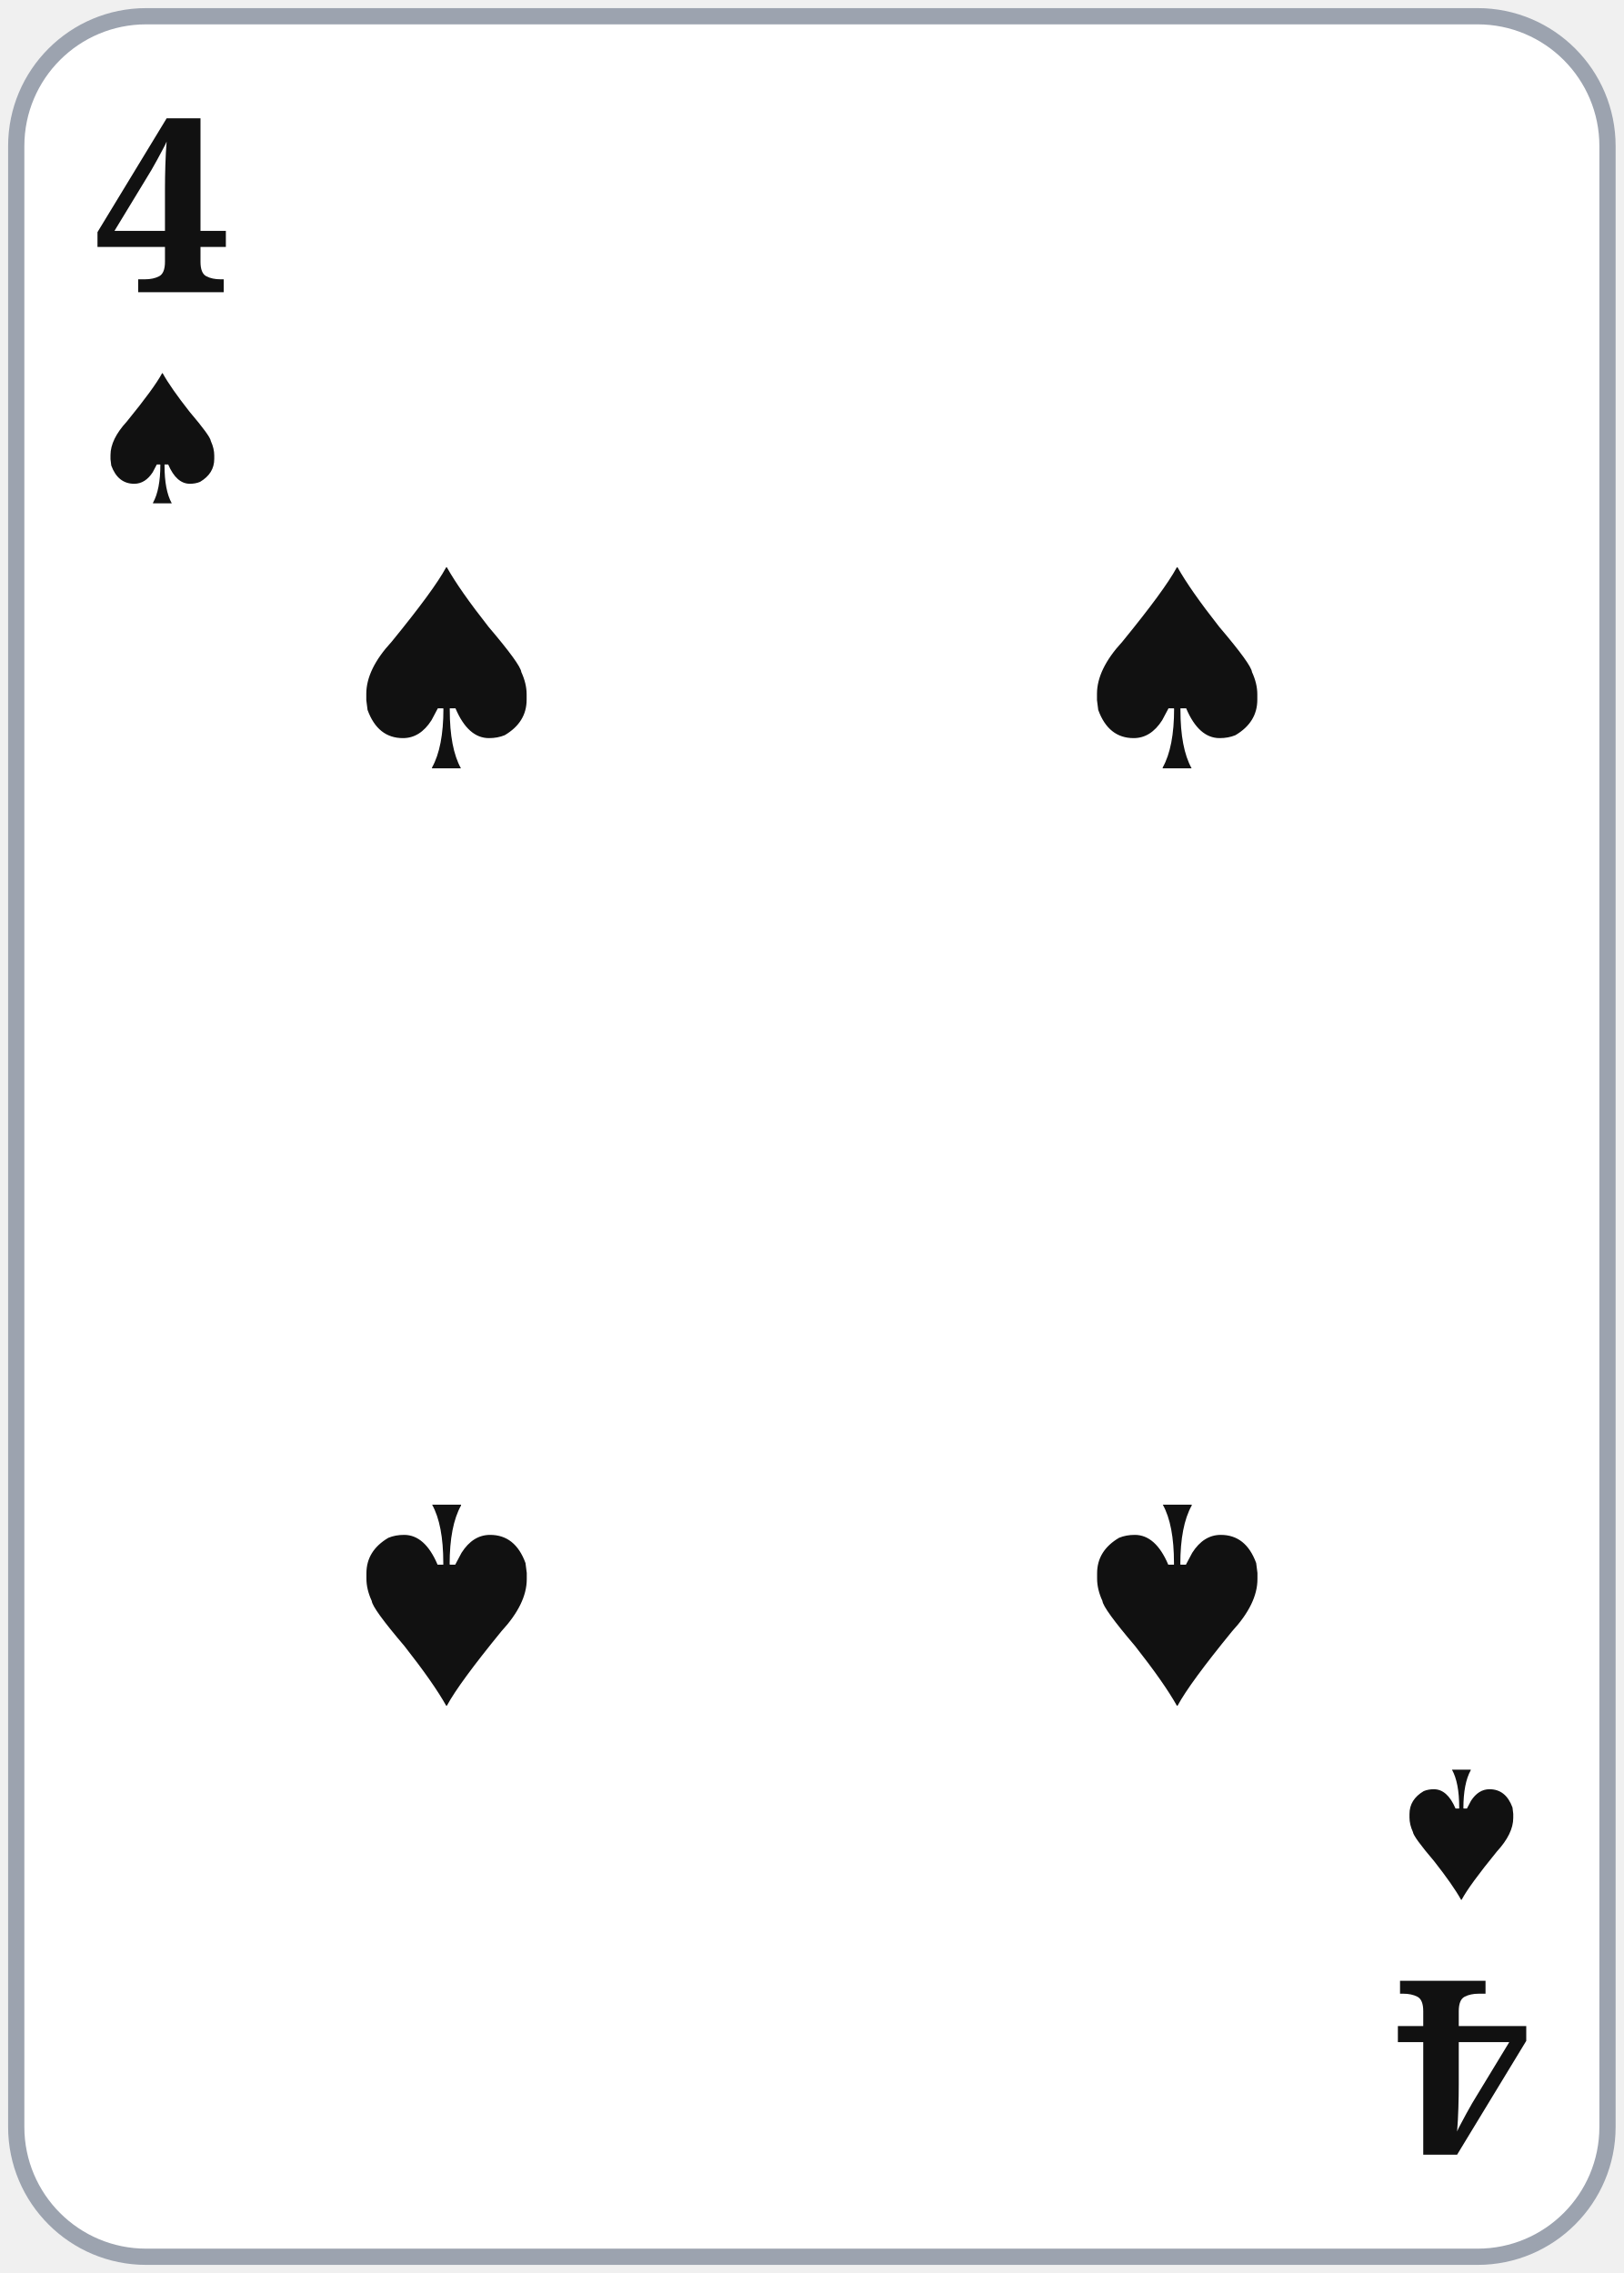
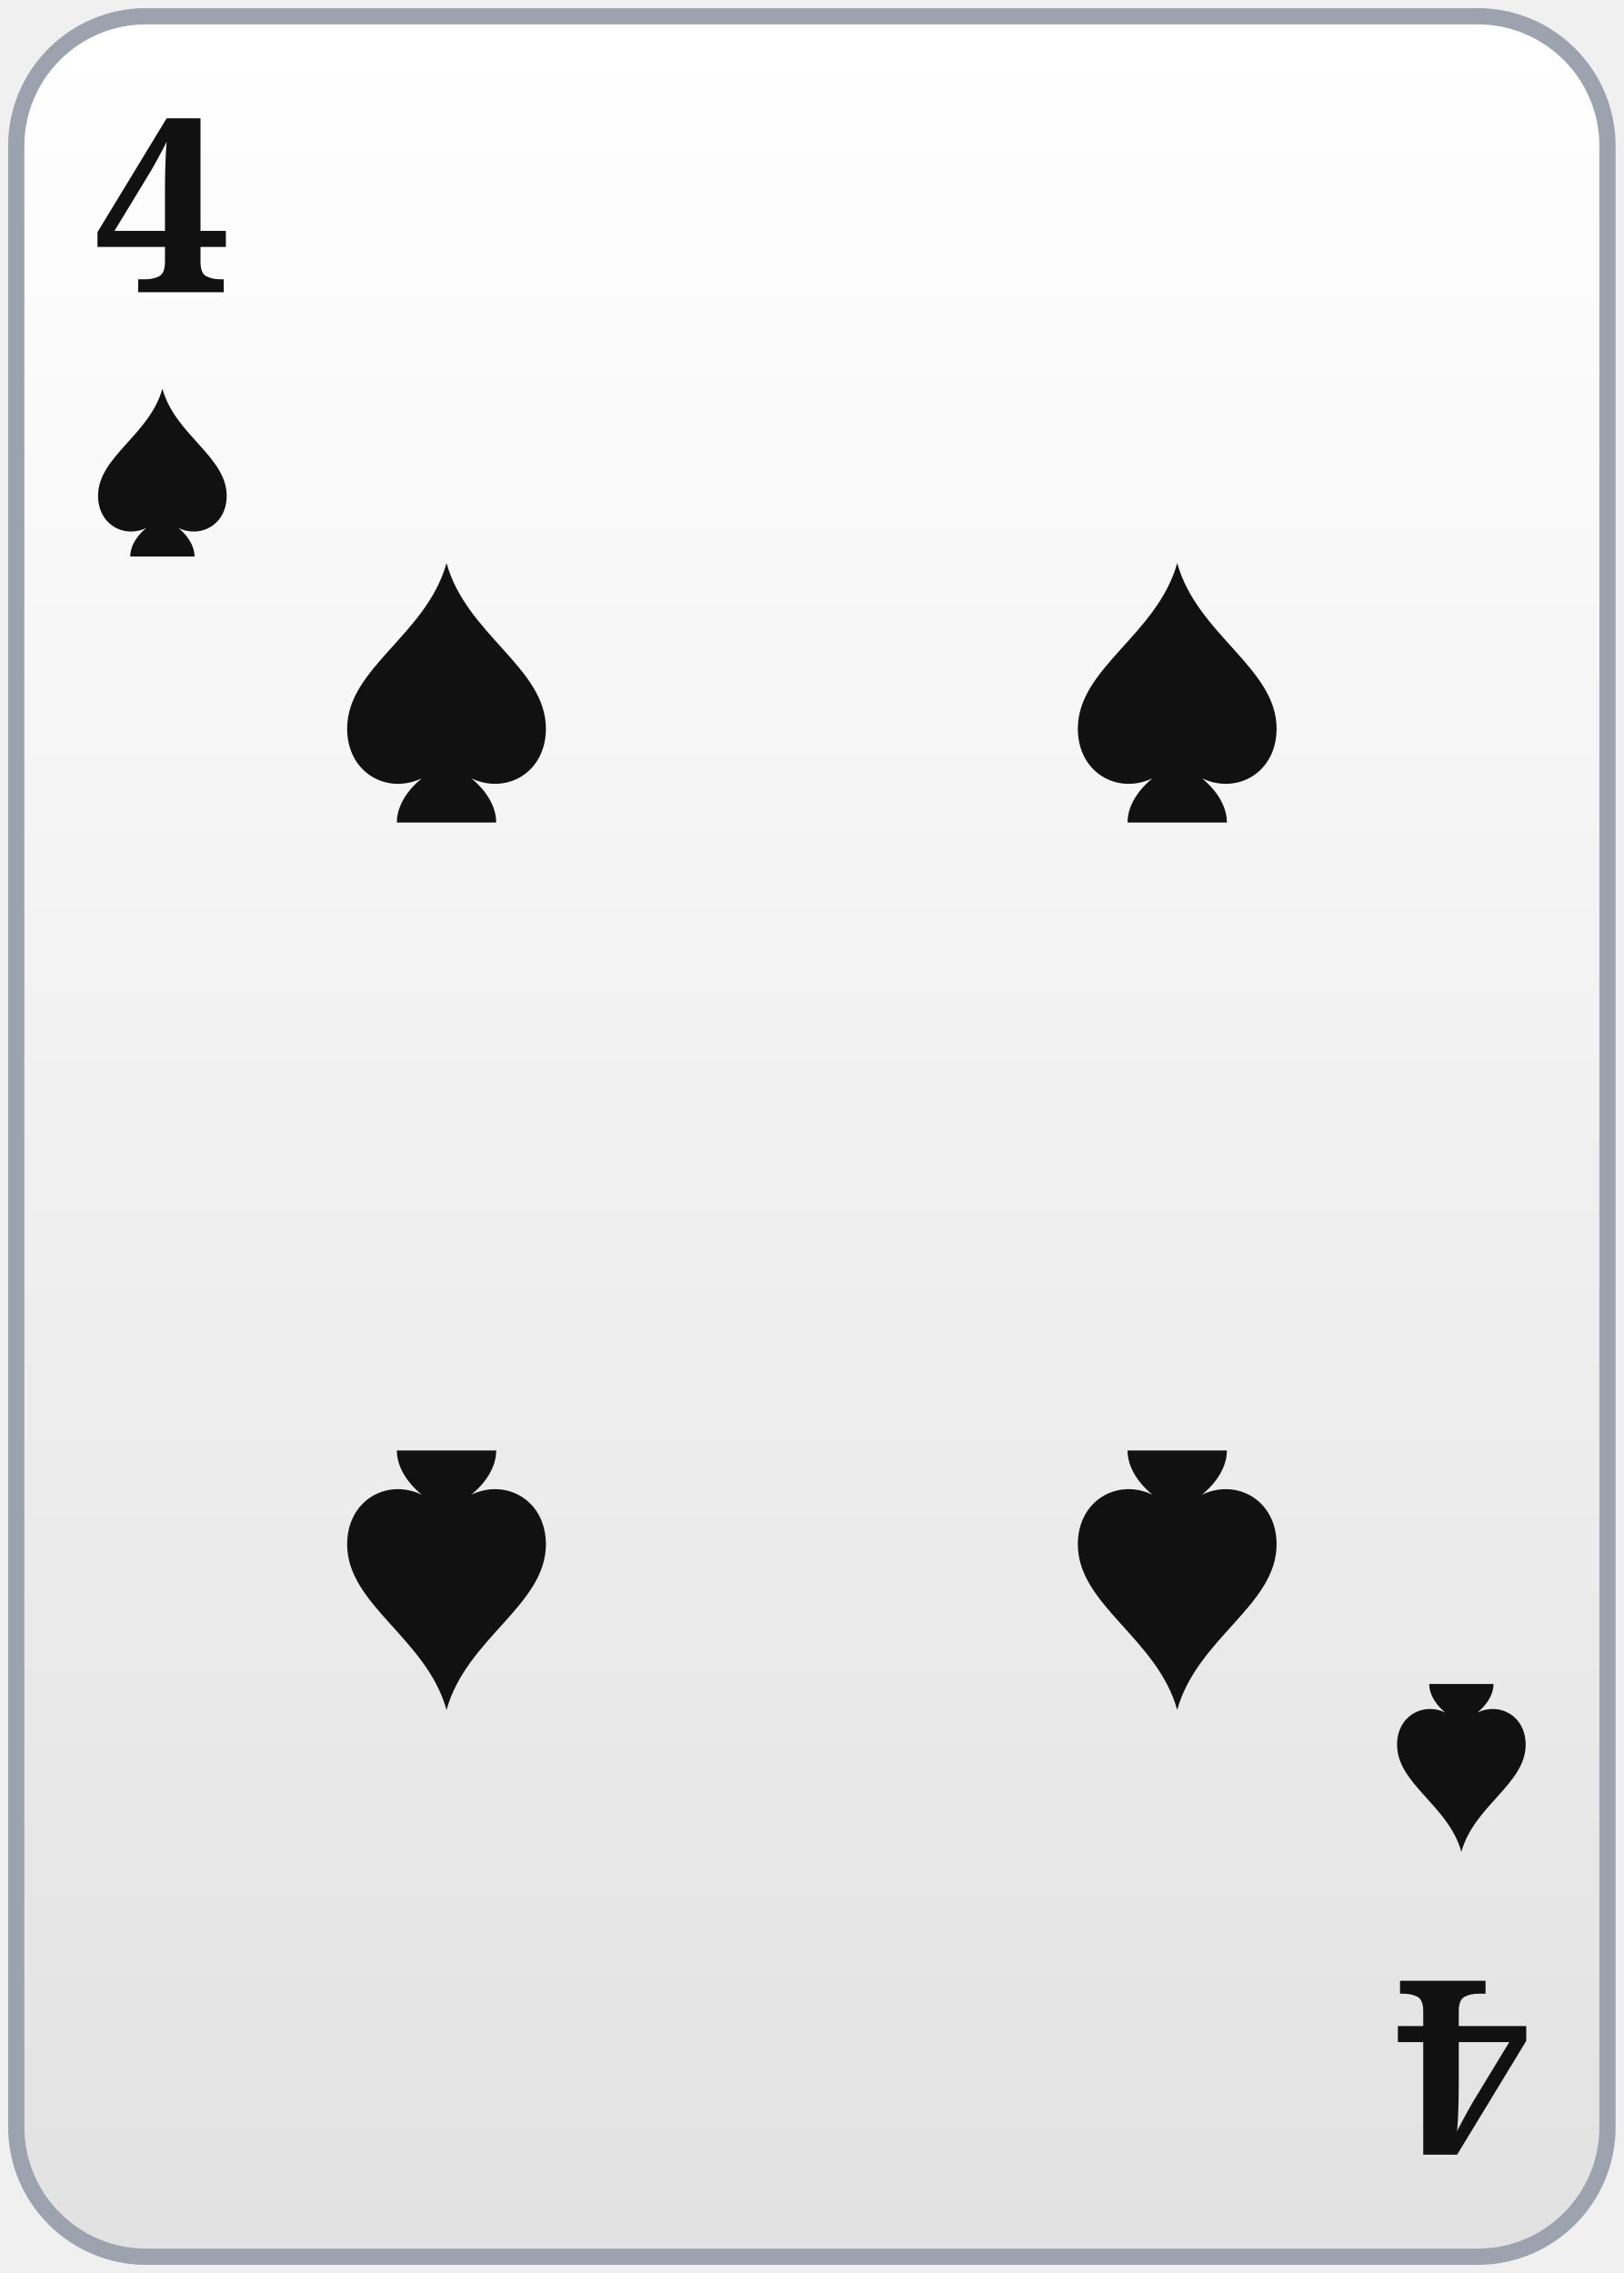
<svg xmlns="http://www.w3.org/2000/svg" viewBox="0 0 200 280" width="200" height="280" role="img" aria-label="4♠">
-   <rect x="2" y="2" width="196" height="276" rx="16" fill="#ffffff" stroke="#9ca3af" stroke-width="2" />
+   <defs>
+     <linearGradient id="bg" x1="0" y1="0" x2="0" y2="1">
+       <stop offset="0%" stop-color="#ffffff" />
+       <stop offset="100%" stop-color="#e2e2e2" />
+     </linearGradient>
+   </defs>
+   <rect x="2" y="2" width="196" height="276" rx="16" fill="url(#bg)" stroke="#9ca3af" stroke-width="2" />
  <text x="20" y="36" font-family="Georgia,serif" font-size="30" font-weight="bold" fill="#111111" text-anchor="middle">4</text>
-   <text x="20" y="62" font-family="Georgia,serif" font-size="22" fill="#111111" text-anchor="middle">♠</text>
+   <g transform="translate(20,58) rotate(0) scale(0.198,0.220) translate(-50,-50)">
+     <path d="M50 4 C58 30 90 42 90 64 C90 80 74 88 60 82 C68 88 70 94 70 98 L30 98 C30 94 32 88 40 82 C26 88 10 80 10 64 C10 42 42 30 50 4 Z" fill="#111111" />
+   </g>
  <g transform="rotate(180 180 244)">
    <text x="180" y="244" font-family="Georgia,serif" font-size="30" font-weight="bold" fill="#111111" text-anchor="middle">4</text>
-     <text x="180" y="270" font-family="Georgia,serif" font-size="22" fill="#111111" text-anchor="middle">♠</text>
+     <g transform="translate(180,270) rotate(0) scale(0.198,0.220) translate(-50,-50)">
+       <path d="M50 4 C58 30 90 42 90 64 C90 80 74 88 60 82 C68 88 70 94 70 98 L30 98 C30 94 32 88 40 82 C26 88 10 80 10 64 C10 42 42 30 50 4 Z" fill="#111111" />
+     </g>
  </g>
-   <text x="55" y="85" font-family="Georgia,serif" font-size="34" fill="#111111" text-anchor="middle" dominant-baseline="middle">♠</text>
-   <text x="145" y="85" font-family="Georgia,serif" font-size="34" fill="#111111" text-anchor="middle" dominant-baseline="middle">♠</text>
-   <text x="55" y="195" font-family="Georgia,serif" font-size="34" fill="#111111" text-anchor="middle" dominant-baseline="middle" transform="rotate(180 55 195)">♠</text>
-   <text x="145" y="195" font-family="Georgia,serif" font-size="34" fill="#111111" text-anchor="middle" dominant-baseline="middle" transform="rotate(180 145 195)">♠</text>
+   <g transform="translate(55,85) rotate(0) scale(0.306,0.340) translate(-50,-50)">
+     <path d="M50 4 C58 30 90 42 90 64 C90 80 74 88 60 82 C68 88 70 94 70 98 L30 98 C30 94 32 88 40 82 C26 88 10 80 10 64 C10 42 42 30 50 4 Z" fill="#111111" />
+   </g>
+   <g transform="translate(145,85) rotate(0) scale(0.306,0.340) translate(-50,-50)">
+     <path d="M50 4 C58 30 90 42 90 64 C90 80 74 88 60 82 C68 88 70 94 70 98 L30 98 C30 94 32 88 40 82 C26 88 10 80 10 64 C10 42 42 30 50 4 Z" fill="#111111" />
+   </g>
+   <g transform="translate(55,195) rotate(180) scale(0.306,0.340) translate(-50,-50)">
+     <path d="M50 4 C58 30 90 42 90 64 C90 80 74 88 60 82 C68 88 70 94 70 98 L30 98 C30 94 32 88 40 82 C26 88 10 80 10 64 C10 42 42 30 50 4 Z" fill="#111111" />
+   </g>
+   <g transform="translate(145,195) rotate(180) scale(0.306,0.340) translate(-50,-50)">
+     <path d="M50 4 C58 30 90 42 90 64 C90 80 74 88 60 82 C68 88 70 94 70 98 L30 98 C30 94 32 88 40 82 C26 88 10 80 10 64 C10 42 42 30 50 4 Z" fill="#111111" />
+   </g>
</svg>
